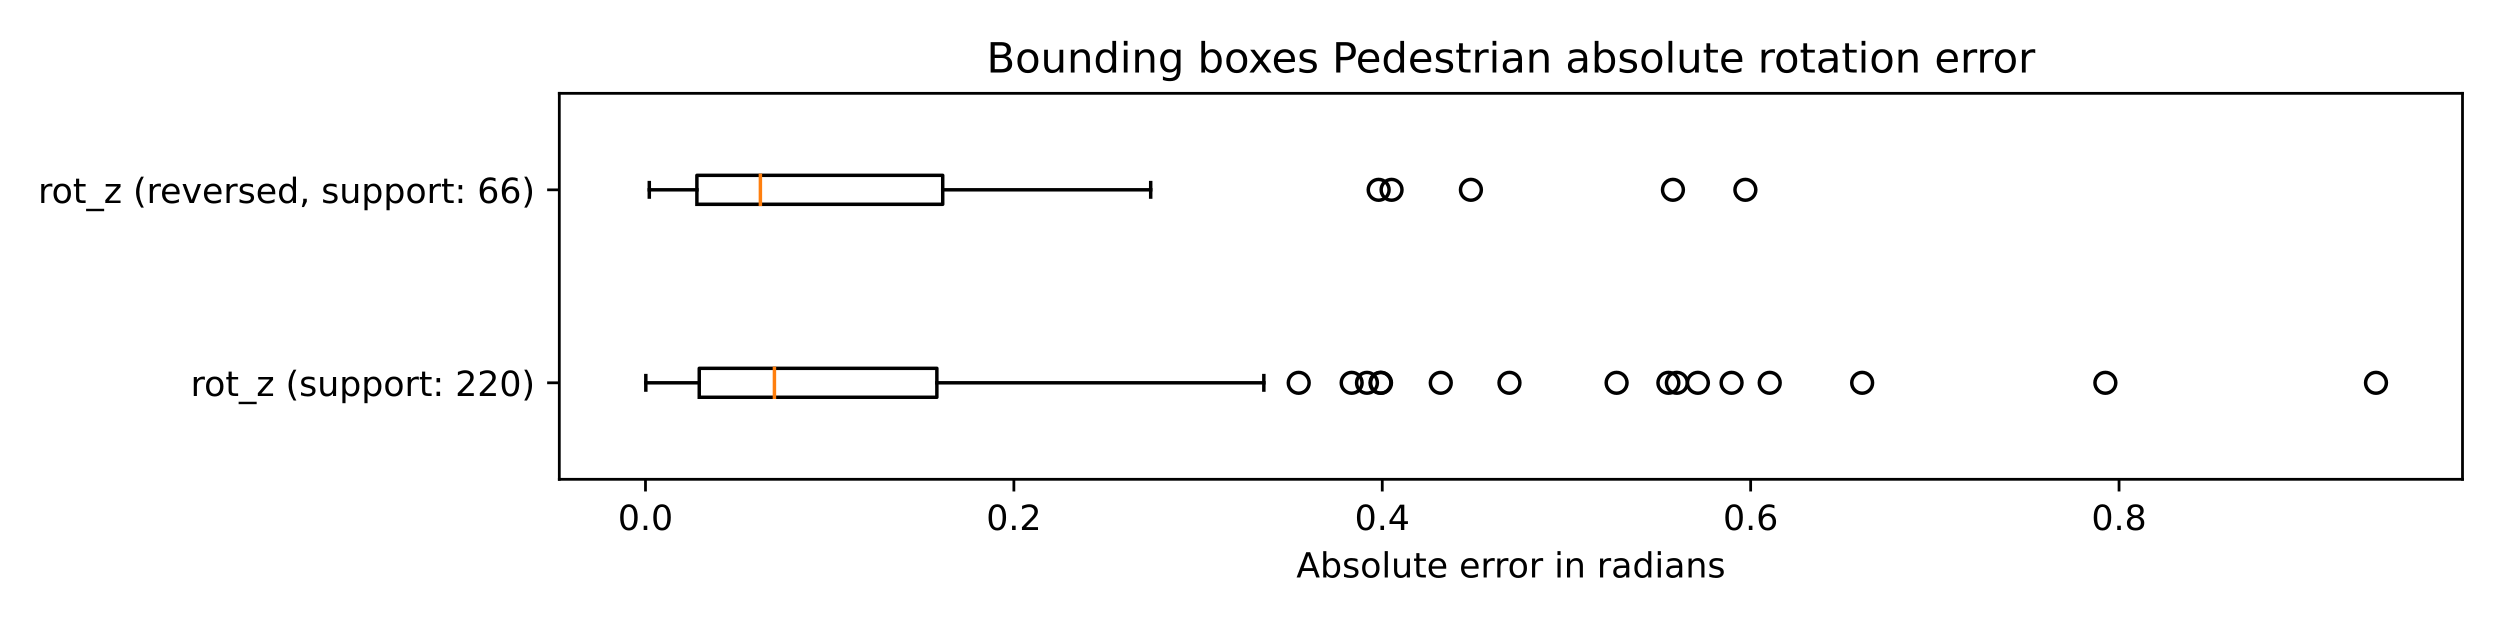
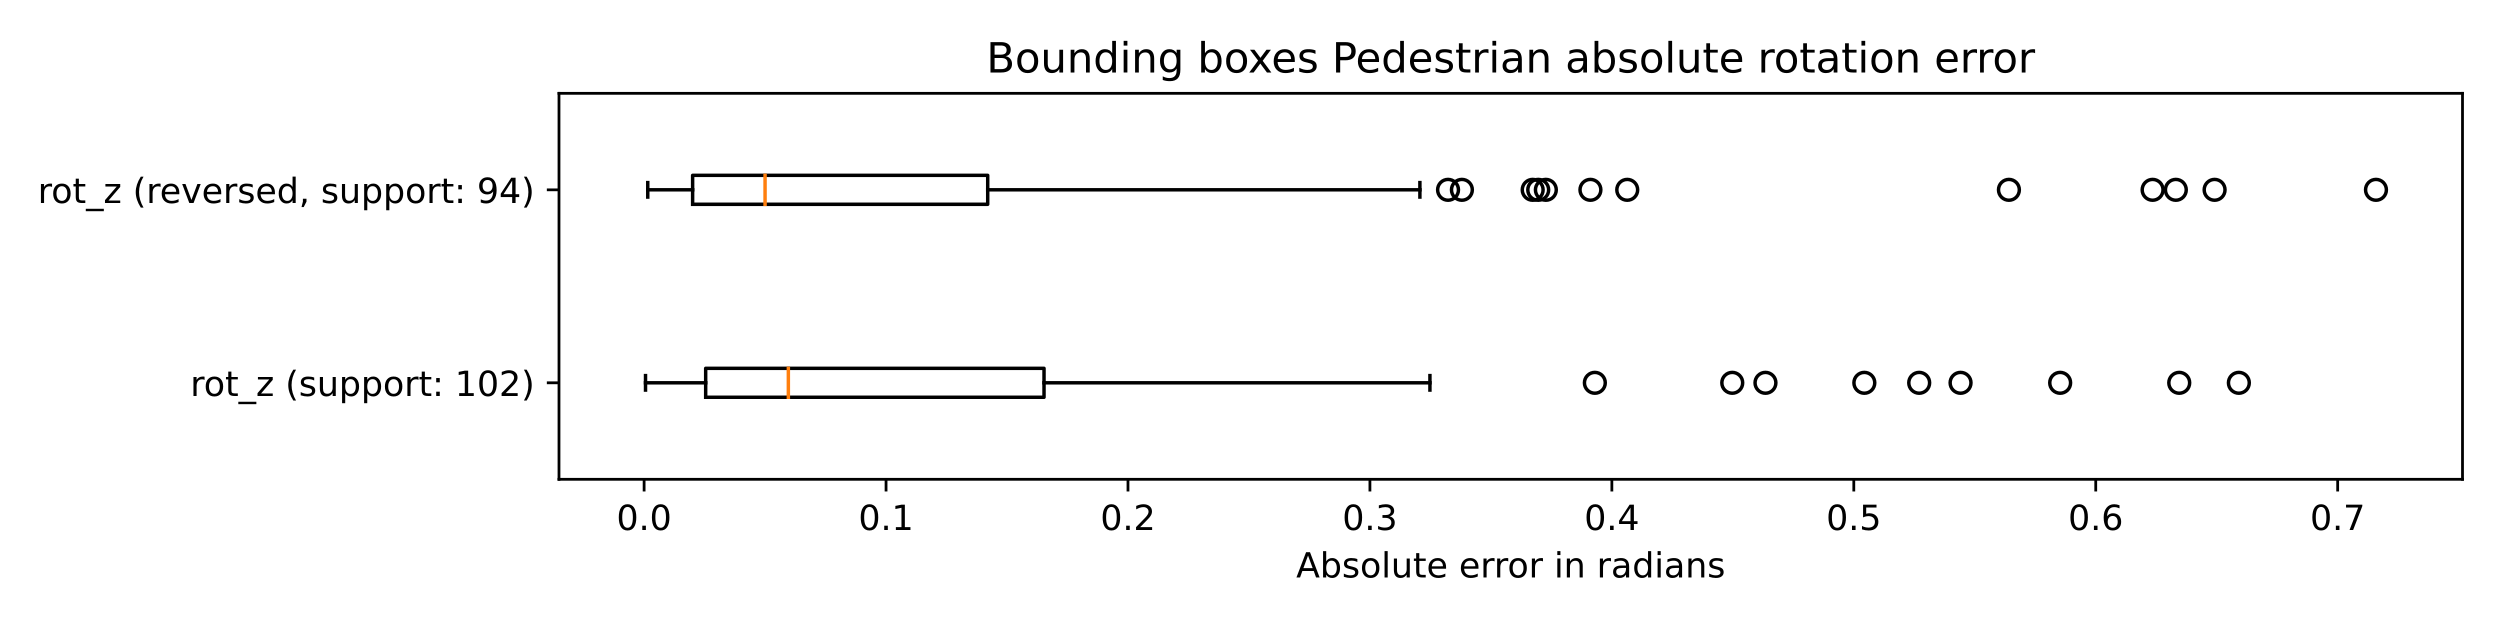
<svg xmlns="http://www.w3.org/2000/svg" xmlns:xlink="http://www.w3.org/1999/xlink" width="720pt" height="180pt" viewBox="0 0 720 180" version="1.1">
  <defs>
    <style type="text/css">*{stroke-linejoin: round; stroke-linecap: butt}</style>
  </defs>
  <g id="figure_1">
    <g id="patch_1">
      <path d="M 0 180  L 720 180  L 720 0  L 0 0  z " style="fill: #ffffff" />
    </g>
    <g id="axes_1">
      <g id="patch_2">
-         <path d="M 161.08 138.04  L 709.2 138.04  L 709.2 26.88  L 161.08 26.88  z " style="fill: #ffffff" />
+         <path d="M 160.99 138.04  L 709.2 138.04  L 709.2 26.88  L 160.99 26.88  z " style="fill: #ffffff" />
      </g>
      <g id="matplotlib.axis_1">
        <g id="xtick_1">
          <g id="line2d_1">
            <defs>
-               <path id="mb8ee60c4e0" d="M 0 0  L 0 3.5  " style="stroke: #000000; stroke-width: 0.8" />
+               <path id="mdb380f3cf2" d="M 0 0  L 0 3.5  " style="stroke: #000000; stroke-width: 0.8" />
            </defs>
            <g>
-               <use xlink:href="#mb8ee60c4e0" x="185.899" y="138.04" style="stroke: #000000; stroke-width: 0.8" />
+               <use xlink:href="#mdb380f3cf2" x="185.504" y="138.04" style="stroke: #000000; stroke-width: 0.8" />
            </g>
          </g>
          <g id="text_1">
-             <g transform="translate(177.9479 152.6384)scale(0.1 -0.1)">
+             <g transform="translate(177.5525 152.6384)scale(0.1 -0.1)">
              <defs>
                <path id="DejaVuSans-30" d="M 2034 4250  Q 1547 4250 1301 3770  Q 1056 3291 1056 2328  Q 1056 1369 1301 889  Q 1547 409 2034 409  Q 2525 409 2770 889  Q 3016 1369 3016 2328  Q 3016 3291 2770 3770  Q 2525 4250 2034 4250  z M 2034 4750  Q 2819 4750 3233 4129  Q 3647 3509 3647 2328  Q 3647 1150 3233 529  Q 2819 -91 2034 -91  Q 1250 -91 836 529  Q 422 1150 422 2328  Q 422 3509 836 4129  Q 1250 4750 2034 4750  z " transform="scale(0.015625)" />
                <path id="DejaVuSans-2e" d="M 684 794  L 1344 794  L 1344 0  L 684 0  L 684 794  z " transform="scale(0.015625)" />
              </defs>
              <use xlink:href="#DejaVuSans-30" />
              <use xlink:href="#DejaVuSans-2e" x="63.623" />
              <use xlink:href="#DejaVuSans-30" x="95.41" />
            </g>
          </g>
        </g>
        <g id="xtick_2">
          <g id="line2d_2">
            <g>
-               <use xlink:href="#mb8ee60c4e0" x="291.996" y="138.04" style="stroke: #000000; stroke-width: 0.8" />
+               <use xlink:href="#mdb380f3cf2" x="255.182" y="138.04" style="stroke: #000000; stroke-width: 0.8" />
            </g>
          </g>
          <g id="text_2">
-             <g transform="translate(284.0441 152.6384)scale(0.1 -0.1)">
-               <defs>
-                 <path id="DejaVuSans-32" d="M 1228 531  L 3431 531  L 3431 0  L 469 0  L 469 531  Q 828 903 1448 1529  Q 2069 2156 2228 2338  Q 2531 2678 2651 2914  Q 2772 3150 2772 3378  Q 2772 3750 2511 3984  Q 2250 4219 1831 4219  Q 1534 4219 1204 4116  Q 875 4013 500 3803  L 500 4441  Q 881 4594 1212 4672  Q 1544 4750 1819 4750  Q 2544 4750 2975 4387  Q 3406 4025 3406 3419  Q 3406 3131 3298 2873  Q 3191 2616 2906 2266  Q 2828 2175 2409 1742  Q 1991 1309 1228 531  z " transform="scale(0.015625)" />
-               </defs>
-               <use xlink:href="#DejaVuSans-30" />
-               <use xlink:href="#DejaVuSans-2e" x="63.623" />
-               <use xlink:href="#DejaVuSans-32" x="95.41" />
+             <g transform="translate(247.2302 152.6384)scale(0.1 -0.1)">
+               <defs>
+                 <path id="DejaVuSans-31" d="M 794 531  L 1825 531  L 1825 4091  L 703 3866  L 703 4441  L 1819 4666  L 2450 4666  L 2450 531  L 3481 531  L 3481 0  L 794 0  L 794 531  z " transform="scale(0.015625)" />
+               </defs>
+               <use xlink:href="#DejaVuSans-30" />
+               <use xlink:href="#DejaVuSans-2e" x="63.623" />
+               <use xlink:href="#DejaVuSans-31" x="95.41" />
            </g>
          </g>
        </g>
        <g id="xtick_3">
          <g id="line2d_3">
            <g>
-               <use xlink:href="#mb8ee60c4e0" x="398.092" y="138.04" style="stroke: #000000; stroke-width: 0.8" />
+               <use xlink:href="#mdb380f3cf2" x="324.86" y="138.04" style="stroke: #000000; stroke-width: 0.8" />
            </g>
          </g>
          <g id="text_3">
-             <g transform="translate(390.1403 152.6384)scale(0.1 -0.1)">
-               <defs>
-                 <path id="DejaVuSans-34" d="M 2419 4116  L 825 1625  L 2419 1625  L 2419 4116  z M 2253 4666  L 3047 4666  L 3047 1625  L 3713 1625  L 3713 1100  L 3047 1100  L 3047 0  L 2419 0  L 2419 1100  L 313 1100  L 313 1709  L 2253 4666  z " transform="scale(0.015625)" />
-               </defs>
-               <use xlink:href="#DejaVuSans-30" />
-               <use xlink:href="#DejaVuSans-2e" x="63.623" />
-               <use xlink:href="#DejaVuSans-34" x="95.41" />
+             <g transform="translate(316.908 152.6384)scale(0.1 -0.1)">
+               <defs>
+                 <path id="DejaVuSans-32" d="M 1228 531  L 3431 531  L 3431 0  L 469 0  L 469 531  Q 828 903 1448 1529  Q 2069 2156 2228 2338  Q 2531 2678 2651 2914  Q 2772 3150 2772 3378  Q 2772 3750 2511 3984  Q 2250 4219 1831 4219  Q 1534 4219 1204 4116  Q 875 4013 500 3803  L 500 4441  Q 881 4594 1212 4672  Q 1544 4750 1819 4750  Q 2544 4750 2975 4387  Q 3406 4025 3406 3419  Q 3406 3131 3298 2873  Q 3191 2616 2906 2266  Q 2828 2175 2409 1742  Q 1991 1309 1228 531  z " transform="scale(0.015625)" />
+               </defs>
+               <use xlink:href="#DejaVuSans-30" />
+               <use xlink:href="#DejaVuSans-2e" x="63.623" />
+               <use xlink:href="#DejaVuSans-32" x="95.41" />
            </g>
          </g>
        </g>
        <g id="xtick_4">
          <g id="line2d_4">
            <g>
-               <use xlink:href="#mb8ee60c4e0" x="504.188" y="138.04" style="stroke: #000000; stroke-width: 0.8" />
+               <use xlink:href="#mdb380f3cf2" x="394.537" y="138.04" style="stroke: #000000; stroke-width: 0.8" />
            </g>
          </g>
          <g id="text_4">
-             <g transform="translate(496.2365 152.6384)scale(0.1 -0.1)">
-               <defs>
-                 <path id="DejaVuSans-36" d="M 2113 2584  Q 1688 2584 1439 2293  Q 1191 2003 1191 1497  Q 1191 994 1439 701  Q 1688 409 2113 409  Q 2538 409 2786 701  Q 3034 994 3034 1497  Q 3034 2003 2786 2293  Q 2538 2584 2113 2584  z M 3366 4563  L 3366 3988  Q 3128 4100 2886 4159  Q 2644 4219 2406 4219  Q 1781 4219 1451 3797  Q 1122 3375 1075 2522  Q 1259 2794 1537 2939  Q 1816 3084 2150 3084  Q 2853 3084 3261 2657  Q 3669 2231 3669 1497  Q 3669 778 3244 343  Q 2819 -91 2113 -91  Q 1303 -91 875 529  Q 447 1150 447 2328  Q 447 3434 972 4092  Q 1497 4750 2381 4750  Q 2619 4750 2861 4703  Q 3103 4656 3366 4563  z " transform="scale(0.015625)" />
-               </defs>
-               <use xlink:href="#DejaVuSans-30" />
-               <use xlink:href="#DejaVuSans-2e" x="63.623" />
-               <use xlink:href="#DejaVuSans-36" x="95.41" />
+             <g transform="translate(386.5857 152.6384)scale(0.1 -0.1)">
+               <defs>
+                 <path id="DejaVuSans-33" d="M 2597 2516  Q 3050 2419 3304 2112  Q 3559 1806 3559 1356  Q 3559 666 3084 287  Q 2609 -91 1734 -91  Q 1441 -91 1130 -33  Q 819 25 488 141  L 488 750  Q 750 597 1062 519  Q 1375 441 1716 441  Q 2309 441 2620 675  Q 2931 909 2931 1356  Q 2931 1769 2642 2001  Q 2353 2234 1838 2234  L 1294 2234  L 1294 2753  L 1863 2753  Q 2328 2753 2575 2939  Q 2822 3125 2822 3475  Q 2822 3834 2567 4026  Q 2313 4219 1838 4219  Q 1578 4219 1281 4162  Q 984 4106 628 3988  L 628 4550  Q 988 4650 1302 4700  Q 1616 4750 1894 4750  Q 2613 4750 3031 4423  Q 3450 4097 3450 3541  Q 3450 3153 3228 2886  Q 3006 2619 2597 2516  z " transform="scale(0.015625)" />
+               </defs>
+               <use xlink:href="#DejaVuSans-30" />
+               <use xlink:href="#DejaVuSans-2e" x="63.623" />
+               <use xlink:href="#DejaVuSans-33" x="95.41" />
            </g>
          </g>
        </g>
        <g id="xtick_5">
          <g id="line2d_5">
            <g>
-               <use xlink:href="#mb8ee60c4e0" x="610.284" y="138.04" style="stroke: #000000; stroke-width: 0.8" />
+               <use xlink:href="#mdb380f3cf2" x="464.215" y="138.04" style="stroke: #000000; stroke-width: 0.8" />
            </g>
          </g>
          <g id="text_5">
-             <g transform="translate(602.3327 152.6384)scale(0.1 -0.1)">
-               <defs>
-                 <path id="DejaVuSans-38" d="M 2034 2216  Q 1584 2216 1326 1975  Q 1069 1734 1069 1313  Q 1069 891 1326 650  Q 1584 409 2034 409  Q 2484 409 2743 651  Q 3003 894 3003 1313  Q 3003 1734 2745 1975  Q 2488 2216 2034 2216  z M 1403 2484  Q 997 2584 770 2862  Q 544 3141 544 3541  Q 544 4100 942 4425  Q 1341 4750 2034 4750  Q 2731 4750 3128 4425  Q 3525 4100 3525 3541  Q 3525 3141 3298 2862  Q 3072 2584 2669 2484  Q 3125 2378 3379 2068  Q 3634 1759 3634 1313  Q 3634 634 3220 271  Q 2806 -91 2034 -91  Q 1263 -91 848 271  Q 434 634 434 1313  Q 434 1759 690 2068  Q 947 2378 1403 2484  z M 1172 3481  Q 1172 3119 1398 2916  Q 1625 2713 2034 2713  Q 2441 2713 2670 2916  Q 2900 3119 2900 3481  Q 2900 3844 2670 4047  Q 2441 4250 2034 4250  Q 1625 4250 1398 4047  Q 1172 3844 1172 3481  z " transform="scale(0.015625)" />
-               </defs>
-               <use xlink:href="#DejaVuSans-30" />
-               <use xlink:href="#DejaVuSans-2e" x="63.623" />
-               <use xlink:href="#DejaVuSans-38" x="95.41" />
-             </g>
-           </g>
-         </g>
-         <g id="text_6">
-           <g transform="translate(373.3392 166.3166)scale(0.1 -0.1)">
+             <g transform="translate(456.2635 152.6384)scale(0.1 -0.1)">
+               <defs>
+                 <path id="DejaVuSans-34" d="M 2419 4116  L 825 1625  L 2419 1625  L 2419 4116  z M 2253 4666  L 3047 4666  L 3047 1625  L 3713 1625  L 3713 1100  L 3047 1100  L 3047 0  L 2419 0  L 2419 1100  L 313 1100  L 313 1709  L 2253 4666  z " transform="scale(0.015625)" />
+               </defs>
+               <use xlink:href="#DejaVuSans-30" />
+               <use xlink:href="#DejaVuSans-2e" x="63.623" />
+               <use xlink:href="#DejaVuSans-34" x="95.41" />
+             </g>
+           </g>
+         </g>
+         <g id="xtick_6">
+           <g id="line2d_6">
+             <g>
+               <use xlink:href="#mdb380f3cf2" x="533.893" y="138.04" style="stroke: #000000; stroke-width: 0.8" />
+             </g>
+           </g>
+           <g id="text_6">
+             <g transform="translate(525.9413 152.6384)scale(0.1 -0.1)">
+               <defs>
+                 <path id="DejaVuSans-35" d="M 691 4666  L 3169 4666  L 3169 4134  L 1269 4134  L 1269 2991  Q 1406 3038 1543 3061  Q 1681 3084 1819 3084  Q 2600 3084 3056 2656  Q 3513 2228 3513 1497  Q 3513 744 3044 326  Q 2575 -91 1722 -91  Q 1428 -91 1123 -41  Q 819 9 494 109  L 494 744  Q 775 591 1075 516  Q 1375 441 1709 441  Q 2250 441 2565 725  Q 2881 1009 2881 1497  Q 2881 1984 2565 2268  Q 2250 2553 1709 2553  Q 1456 2553 1204 2497  Q 953 2441 691 2322  L 691 4666  z " transform="scale(0.015625)" />
+               </defs>
+               <use xlink:href="#DejaVuSans-30" />
+               <use xlink:href="#DejaVuSans-2e" x="63.623" />
+               <use xlink:href="#DejaVuSans-35" x="95.41" />
+             </g>
+           </g>
+         </g>
+         <g id="xtick_7">
+           <g id="line2d_7">
+             <g>
+               <use xlink:href="#mdb380f3cf2" x="603.571" y="138.04" style="stroke: #000000; stroke-width: 0.8" />
+             </g>
+           </g>
+           <g id="text_7">
+             <g transform="translate(595.619 152.6384)scale(0.1 -0.1)">
+               <defs>
+                 <path id="DejaVuSans-36" d="M 2113 2584  Q 1688 2584 1439 2293  Q 1191 2003 1191 1497  Q 1191 994 1439 701  Q 1688 409 2113 409  Q 2538 409 2786 701  Q 3034 994 3034 1497  Q 3034 2003 2786 2293  Q 2538 2584 2113 2584  z M 3366 4563  L 3366 3988  Q 3128 4100 2886 4159  Q 2644 4219 2406 4219  Q 1781 4219 1451 3797  Q 1122 3375 1075 2522  Q 1259 2794 1537 2939  Q 1816 3084 2150 3084  Q 2853 3084 3261 2657  Q 3669 2231 3669 1497  Q 3669 778 3244 343  Q 2819 -91 2113 -91  Q 1303 -91 875 529  Q 447 1150 447 2328  Q 447 3434 972 4092  Q 1497 4750 2381 4750  Q 2619 4750 2861 4703  Q 3103 4656 3366 4563  z " transform="scale(0.015625)" />
+               </defs>
+               <use xlink:href="#DejaVuSans-30" />
+               <use xlink:href="#DejaVuSans-2e" x="63.623" />
+               <use xlink:href="#DejaVuSans-36" x="95.41" />
+             </g>
+           </g>
+         </g>
+         <g id="xtick_8">
+           <g id="line2d_8">
+             <g>
+               <use xlink:href="#mdb380f3cf2" x="673.248" y="138.04" style="stroke: #000000; stroke-width: 0.8" />
+             </g>
+           </g>
+           <g id="text_8">
+             <g transform="translate(665.2968 152.6384)scale(0.1 -0.1)">
+               <defs>
+                 <path id="DejaVuSans-37" d="M 525 4666  L 3525 4666  L 3525 4397  L 1831 0  L 1172 0  L 2766 4134  L 525 4134  L 525 4666  z " transform="scale(0.015625)" />
+               </defs>
+               <use xlink:href="#DejaVuSans-30" />
+               <use xlink:href="#DejaVuSans-2e" x="63.623" />
+               <use xlink:href="#DejaVuSans-37" x="95.41" />
+             </g>
+           </g>
+         </g>
+         <g id="text_9">
+           <g transform="translate(373.2942 166.3166)scale(0.1 -0.1)">
            <defs>
              <path id="DejaVuSans-41" d="M 2188 4044  L 1331 1722  L 3047 1722  L 2188 4044  z M 1831 4666  L 2547 4666  L 4325 0  L 3669 0  L 3244 1197  L 1141 1197  L 716 0  L 50 0  L 1831 4666  z " transform="scale(0.015625)" />
              <path id="DejaVuSans-62" d="M 3116 1747  Q 3116 2381 2855 2742  Q 2594 3103 2138 3103  Q 1681 3103 1420 2742  Q 1159 2381 1159 1747  Q 1159 1113 1420 752  Q 1681 391 2138 391  Q 2594 391 2855 752  Q 3116 1113 3116 1747  z M 1159 2969  Q 1341 3281 1617 3432  Q 1894 3584 2278 3584  Q 2916 3584 3314 3078  Q 3713 2572 3713 1747  Q 3713 922 3314 415  Q 2916 -91 2278 -91  Q 1894 -91 1617 61  Q 1341 213 1159 525  L 1159 0  L 581 0  L 581 4863  L 1159 4863  L 1159 2969  z " transform="scale(0.015625)" />
              <path id="DejaVuSans-73" d="M 2834 3397  L 2834 2853  Q 2591 2978 2328 3040  Q 2066 3103 1784 3103  Q 1356 3103 1142 2972  Q 928 2841 928 2578  Q 928 2378 1081 2264  Q 1234 2150 1697 2047  L 1894 2003  Q 2506 1872 2764 1633  Q 3022 1394 3022 966  Q 3022 478 2636 193  Q 2250 -91 1575 -91  Q 1294 -91 989 -36  Q 684 19 347 128  L 347 722  Q 666 556 975 473  Q 1284 391 1588 391  Q 1994 391 2212 530  Q 2431 669 2431 922  Q 2431 1156 2273 1281  Q 2116 1406 1581 1522  L 1381 1569  Q 847 1681 609 1914  Q 372 2147 372 2553  Q 372 3047 722 3315  Q 1072 3584 1716 3584  Q 2034 3584 2315 3537  Q 2597 3491 2834 3397  z " transform="scale(0.015625)" />
              <path id="DejaVuSans-6f" d="M 1959 3097  Q 1497 3097 1228 2736  Q 959 2375 959 1747  Q 959 1119 1226 758  Q 1494 397 1959 397  Q 2419 397 2687 759  Q 2956 1122 2956 1747  Q 2956 2369 2687 2733  Q 2419 3097 1959 3097  z M 1959 3584  Q 2709 3584 3137 3096  Q 3566 2609 3566 1747  Q 3566 888 3137 398  Q 2709 -91 1959 -91  Q 1206 -91 779 398  Q 353 888 353 1747  Q 353 2609 779 3096  Q 1206 3584 1959 3584  z " transform="scale(0.015625)" />
              <path id="DejaVuSans-6c" d="M 603 4863  L 1178 4863  L 1178 0  L 603 0  L 603 4863  z " transform="scale(0.015625)" />
              <path id="DejaVuSans-75" d="M 544 1381  L 544 3500  L 1119 3500  L 1119 1403  Q 1119 906 1312 657  Q 1506 409 1894 409  Q 2359 409 2629 706  Q 2900 1003 2900 1516  L 2900 3500  L 3475 3500  L 3475 0  L 2900 0  L 2900 538  Q 2691 219 2414 64  Q 2138 -91 1772 -91  Q 1169 -91 856 284  Q 544 659 544 1381  z M 1991 3584  L 1991 3584  z " transform="scale(0.015625)" />
              <path id="DejaVuSans-74" d="M 1172 4494  L 1172 3500  L 2356 3500  L 2356 3053  L 1172 3053  L 1172 1153  Q 1172 725 1289 603  Q 1406 481 1766 481  L 2356 481  L 2356 0  L 1766 0  Q 1100 0 847 248  Q 594 497 594 1153  L 594 3053  L 172 3053  L 172 3500  L 594 3500  L 594 4494  L 1172 4494  z " transform="scale(0.015625)" />
              <path id="DejaVuSans-65" d="M 3597 1894  L 3597 1613  L 953 1613  Q 991 1019 1311 708  Q 1631 397 2203 397  Q 2534 397 2845 478  Q 3156 559 3463 722  L 3463 178  Q 3153 47 2828 -22  Q 2503 -91 2169 -91  Q 1331 -91 842 396  Q 353 884 353 1716  Q 353 2575 817 3079  Q 1281 3584 2069 3584  Q 2775 3584 3186 3129  Q 3597 2675 3597 1894  z M 3022 2063  Q 3016 2534 2758 2815  Q 2500 3097 2075 3097  Q 1594 3097 1305 2825  Q 1016 2553 972 2059  L 3022 2063  z " transform="scale(0.015625)" />
              <path id="DejaVuSans-20" transform="scale(0.015625)" />
              <path id="DejaVuSans-72" d="M 2631 2963  Q 2534 3019 2420 3045  Q 2306 3072 2169 3072  Q 1681 3072 1420 2755  Q 1159 2438 1159 1844  L 1159 0  L 581 0  L 581 3500  L 1159 3500  L 1159 2956  Q 1341 3275 1631 3429  Q 1922 3584 2338 3584  Q 2397 3584 2469 3576  Q 2541 3569 2628 3553  L 2631 2963  z " transform="scale(0.015625)" />
              <path id="DejaVuSans-69" d="M 603 3500  L 1178 3500  L 1178 0  L 603 0  L 603 3500  z M 603 4863  L 1178 4863  L 1178 4134  L 603 4134  L 603 4863  z " transform="scale(0.015625)" />
              <path id="DejaVuSans-6e" d="M 3513 2113  L 3513 0  L 2938 0  L 2938 2094  Q 2938 2591 2744 2837  Q 2550 3084 2163 3084  Q 1697 3084 1428 2787  Q 1159 2491 1159 1978  L 1159 0  L 581 0  L 581 3500  L 1159 3500  L 1159 2956  Q 1366 3272 1645 3428  Q 1925 3584 2291 3584  Q 2894 3584 3203 3211  Q 3513 2838 3513 2113  z " transform="scale(0.015625)" />
              <path id="DejaVuSans-61" d="M 2194 1759  Q 1497 1759 1228 1600  Q 959 1441 959 1056  Q 959 750 1161 570  Q 1363 391 1709 391  Q 2188 391 2477 730  Q 2766 1069 2766 1631  L 2766 1759  L 2194 1759  z M 3341 1997  L 3341 0  L 2766 0  L 2766 531  Q 2569 213 2275 61  Q 1981 -91 1556 -91  Q 1019 -91 701 211  Q 384 513 384 1019  Q 384 1609 779 1909  Q 1175 2209 1959 2209  L 2766 2209  L 2766 2266  Q 2766 2663 2505 2880  Q 2244 3097 1772 3097  Q 1472 3097 1187 3025  Q 903 2953 641 2809  L 641 3341  Q 956 3463 1253 3523  Q 1550 3584 1831 3584  Q 2591 3584 2966 3190  Q 3341 2797 3341 1997  z " transform="scale(0.015625)" />
              <path id="DejaVuSans-64" d="M 2906 2969  L 2906 4863  L 3481 4863  L 3481 0  L 2906 0  L 2906 525  Q 2725 213 2448 61  Q 2172 -91 1784 -91  Q 1150 -91 751 415  Q 353 922 353 1747  Q 353 2572 751 3078  Q 1150 3584 1784 3584  Q 2172 3584 2448 3432  Q 2725 3281 2906 2969  z M 947 1747  Q 947 1113 1208 752  Q 1469 391 1925 391  Q 2381 391 2643 752  Q 2906 1113 2906 1747  Q 2906 2381 2643 2742  Q 2381 3103 1925 3103  Q 1469 3103 1208 2742  Q 947 2381 947 1747  z " transform="scale(0.015625)" />
            </defs>
            <use xlink:href="#DejaVuSans-41" />
            <use xlink:href="#DejaVuSans-62" x="68.408" />
            <use xlink:href="#DejaVuSans-73" x="131.885" />
            <use xlink:href="#DejaVuSans-6f" x="183.984" />
            <use xlink:href="#DejaVuSans-6c" x="245.166" />
            <use xlink:href="#DejaVuSans-75" x="272.949" />
            <use xlink:href="#DejaVuSans-74" x="336.328" />
            <use xlink:href="#DejaVuSans-65" x="375.537" />
            <use xlink:href="#DejaVuSans-20" x="437.061" />
            <use xlink:href="#DejaVuSans-65" x="468.848" />
            <use xlink:href="#DejaVuSans-72" x="530.371" />
            <use xlink:href="#DejaVuSans-72" x="569.734" />
            <use xlink:href="#DejaVuSans-6f" x="608.598" />
            <use xlink:href="#DejaVuSans-72" x="669.779" />
            <use xlink:href="#DejaVuSans-20" x="710.893" />
            <use xlink:href="#DejaVuSans-69" x="742.68" />
            <use xlink:href="#DejaVuSans-6e" x="770.463" />
            <use xlink:href="#DejaVuSans-20" x="833.842" />
            <use xlink:href="#DejaVuSans-72" x="865.629" />
            <use xlink:href="#DejaVuSans-61" x="906.742" />
            <use xlink:href="#DejaVuSans-64" x="968.021" />
            <use xlink:href="#DejaVuSans-69" x="1031.498" />
            <use xlink:href="#DejaVuSans-61" x="1059.281" />
            <use xlink:href="#DejaVuSans-6e" x="1120.561" />
            <use xlink:href="#DejaVuSans-73" x="1183.939" />
          </g>
        </g>
      </g>
      <g id="matplotlib.axis_2">
        <g id="ytick_1">
-           <g id="line2d_6">
+           <g id="line2d_9">
            <defs>
-               <path id="m06d9826f06" d="M 0 0  L -3.5 0  " style="stroke: #000000; stroke-width: 0.8" />
+               <path id="m00d6b72db5" d="M 0 0  L -3.5 0  " style="stroke: #000000; stroke-width: 0.8" />
            </defs>
            <g>
-               <use xlink:href="#m06d9826f06" x="161.08" y="110.25" style="stroke: #000000; stroke-width: 0.8" />
-             </g>
-           </g>
-           <g id="text_7">
-             <g transform="translate(54.89719 114.0438)scale(0.1 -0.1)">
+               <use xlink:href="#m00d6b72db5" x="160.99" y="110.25" style="stroke: #000000; stroke-width: 0.8" />
+             </g>
+           </g>
+           <g id="text_10">
+             <g transform="translate(54.80719 114.0438)scale(0.1 -0.1)">
              <defs>
                <path id="DejaVuSans-5f" d="M 3263 -1063  L 3263 -1509  L -63 -1509  L -63 -1063  L 3263 -1063  z " transform="scale(0.015625)" />
                <path id="DejaVuSans-7a" d="M 353 3500  L 3084 3500  L 3084 2975  L 922 459  L 3084 459  L 3084 0  L 275 0  L 275 525  L 2438 3041  L 353 3041  L 353 3500  z " transform="scale(0.015625)" />
                <path id="DejaVuSans-28" d="M 1984 4856  Q 1566 4138 1362 3434  Q 1159 2731 1159 2009  Q 1159 1288 1364 580  Q 1569 -128 1984 -844  L 1484 -844  Q 1016 -109 783 600  Q 550 1309 550 2009  Q 550 2706 781 3412  Q 1013 4119 1484 4856  L 1984 4856  z " transform="scale(0.015625)" />
                <path id="DejaVuSans-70" d="M 1159 525  L 1159 -1331  L 581 -1331  L 581 3500  L 1159 3500  L 1159 2969  Q 1341 3281 1617 3432  Q 1894 3584 2278 3584  Q 2916 3584 3314 3078  Q 3713 2572 3713 1747  Q 3713 922 3314 415  Q 2916 -91 2278 -91  Q 1894 -91 1617 61  Q 1341 213 1159 525  z M 3116 1747  Q 3116 2381 2855 2742  Q 2594 3103 2138 3103  Q 1681 3103 1420 2742  Q 1159 2381 1159 1747  Q 1159 1113 1420 752  Q 1681 391 2138 391  Q 2594 391 2855 752  Q 3116 1113 3116 1747  z " transform="scale(0.015625)" />
                <path id="DejaVuSans-3a" d="M 750 794  L 1409 794  L 1409 0  L 750 0  L 750 794  z M 750 3309  L 1409 3309  L 1409 2516  L 750 2516  L 750 3309  z " transform="scale(0.015625)" />
                <path id="DejaVuSans-29" d="M 513 4856  L 1013 4856  Q 1481 4119 1714 3412  Q 1947 2706 1947 2009  Q 1947 1309 1714 600  Q 1481 -109 1013 -844  L 513 -844  Q 928 -128 1133 580  Q 1338 1288 1338 2009  Q 1338 2731 1133 3434  Q 928 4138 513 4856  z " transform="scale(0.015625)" />
              </defs>
              <use xlink:href="#DejaVuSans-72" />
              <use xlink:href="#DejaVuSans-6f" x="38.863" />
              <use xlink:href="#DejaVuSans-74" x="100.045" />
              <use xlink:href="#DejaVuSans-5f" x="139.254" />
              <use xlink:href="#DejaVuSans-7a" x="189.254" />
              <use xlink:href="#DejaVuSans-20" x="241.744" />
              <use xlink:href="#DejaVuSans-28" x="273.531" />
              <use xlink:href="#DejaVuSans-73" x="312.545" />
              <use xlink:href="#DejaVuSans-75" x="364.645" />
              <use xlink:href="#DejaVuSans-70" x="428.023" />
              <use xlink:href="#DejaVuSans-70" x="491.5" />
              <use xlink:href="#DejaVuSans-6f" x="554.977" />
              <use xlink:href="#DejaVuSans-72" x="616.158" />
              <use xlink:href="#DejaVuSans-74" x="657.271" />
              <use xlink:href="#DejaVuSans-3a" x="696.48" />
              <use xlink:href="#DejaVuSans-20" x="730.172" />
-               <use xlink:href="#DejaVuSans-32" x="761.959" />
-               <use xlink:href="#DejaVuSans-32" x="825.582" />
-               <use xlink:href="#DejaVuSans-30" x="889.205" />
+               <use xlink:href="#DejaVuSans-31" x="761.959" />
+               <use xlink:href="#DejaVuSans-30" x="825.582" />
+               <use xlink:href="#DejaVuSans-32" x="889.205" />
              <use xlink:href="#DejaVuSans-29" x="952.828" />
            </g>
          </g>
        </g>
        <g id="ytick_2">
-           <g id="line2d_7">
-             <g>
-               <use xlink:href="#m06d9826f06" x="161.08" y="54.67" style="stroke: #000000; stroke-width: 0.8" />
-             </g>
-           </g>
-           <g id="text_8">
-             <g transform="translate(10.97063 58.46922)scale(0.1 -0.1)">
+           <g id="line2d_10">
+             <g>
+               <use xlink:href="#m00d6b72db5" x="160.99" y="54.67" style="stroke: #000000; stroke-width: 0.8" />
+             </g>
+           </g>
+           <g id="text_11">
+             <g transform="translate(10.88063 58.46922)scale(0.1 -0.1)">
              <defs>
                <path id="DejaVuSans-76" d="M 191 3500  L 800 3500  L 1894 563  L 2988 3500  L 3597 3500  L 2284 0  L 1503 0  L 191 3500  z " transform="scale(0.015625)" />
                <path id="DejaVuSans-2c" d="M 750 794  L 1409 794  L 1409 256  L 897 -744  L 494 -744  L 750 256  L 750 794  z " transform="scale(0.015625)" />
+                 <path id="DejaVuSans-39" d="M 703 97  L 703 672  Q 941 559 1184 500  Q 1428 441 1663 441  Q 2288 441 2617 861  Q 2947 1281 2994 2138  Q 2813 1869 2534 1725  Q 2256 1581 1919 1581  Q 1219 1581 811 2004  Q 403 2428 403 3163  Q 403 3881 828 4315  Q 1253 4750 1959 4750  Q 2769 4750 3195 4129  Q 3622 3509 3622 2328  Q 3622 1225 3098 567  Q 2575 -91 1691 -91  Q 1453 -91 1209 -44  Q 966 3 703 97  z M 1959 2075  Q 2384 2075 2632 2365  Q 2881 2656 2881 3163  Q 2881 3666 2632 3958  Q 2384 4250 1959 4250  Q 1534 4250 1286 3958  Q 1038 3666 1038 3163  Q 1038 2656 1286 2365  Q 1534 2075 1959 2075  z " transform="scale(0.015625)" />
              </defs>
              <use xlink:href="#DejaVuSans-72" />
              <use xlink:href="#DejaVuSans-6f" x="38.863" />
              <use xlink:href="#DejaVuSans-74" x="100.045" />
              <use xlink:href="#DejaVuSans-5f" x="139.254" />
              <use xlink:href="#DejaVuSans-7a" x="189.254" />
              <use xlink:href="#DejaVuSans-20" x="241.744" />
              <use xlink:href="#DejaVuSans-28" x="273.531" />
              <use xlink:href="#DejaVuSans-72" x="312.545" />
              <use xlink:href="#DejaVuSans-65" x="351.408" />
              <use xlink:href="#DejaVuSans-76" x="412.932" />
              <use xlink:href="#DejaVuSans-65" x="472.111" />
              <use xlink:href="#DejaVuSans-72" x="533.635" />
              <use xlink:href="#DejaVuSans-73" x="574.748" />
              <use xlink:href="#DejaVuSans-65" x="626.848" />
              <use xlink:href="#DejaVuSans-64" x="688.371" />
              <use xlink:href="#DejaVuSans-2c" x="751.848" />
              <use xlink:href="#DejaVuSans-20" x="783.635" />
              <use xlink:href="#DejaVuSans-73" x="815.422" />
              <use xlink:href="#DejaVuSans-75" x="867.521" />
              <use xlink:href="#DejaVuSans-70" x="930.9" />
              <use xlink:href="#DejaVuSans-70" x="994.377" />
              <use xlink:href="#DejaVuSans-6f" x="1057.854" />
              <use xlink:href="#DejaVuSans-72" x="1119.035" />
              <use xlink:href="#DejaVuSans-74" x="1160.148" />
              <use xlink:href="#DejaVuSans-3a" x="1199.357" />
              <use xlink:href="#DejaVuSans-20" x="1233.049" />
-               <use xlink:href="#DejaVuSans-36" x="1264.836" />
-               <use xlink:href="#DejaVuSans-36" x="1328.459" />
+               <use xlink:href="#DejaVuSans-39" x="1264.836" />
+               <use xlink:href="#DejaVuSans-34" x="1328.459" />
              <use xlink:href="#DejaVuSans-29" x="1392.082" />
            </g>
          </g>
        </g>
      </g>
-       <g id="line2d_8">
-         <path d="M 201.384 114.418  L 201.384 106.082  L 269.818 106.082  L 269.818 114.418  L 201.384 114.418  " clip-path="url(#pc46231540d)" style="fill: none; stroke: #000000; stroke-linecap: square" />
-       </g>
-       <g id="line2d_9">
-         <path d="M 201.384 110.25  L 185.995 110.25  " clip-path="url(#pc46231540d)" style="fill: none; stroke: #000000; stroke-linecap: square" />
-       </g>
-       <g id="line2d_10">
-         <path d="M 269.818 110.25  L 363.986 110.25  " clip-path="url(#pc46231540d)" style="fill: none; stroke: #000000; stroke-linecap: square" />
-       </g>
      <g id="line2d_11">
-         <path d="M 185.995 112.334  L 185.995 108.166  " clip-path="url(#pc46231540d)" style="fill: none; stroke: #000000; stroke-linecap: square" />
+         <path d="M 203.234 114.418  L 203.234 106.082  L 300.679 106.082  L 300.679 114.418  L 203.234 114.418  " clip-path="url(#pe2a66088a8)" style="fill: none; stroke: #000000; stroke-linecap: square" />
      </g>
      <g id="line2d_12">
-         <path d="M 363.986 112.334  L 363.986 108.166  " clip-path="url(#pc46231540d)" style="fill: none; stroke: #000000; stroke-linecap: square" />
+         <path d="M 203.234 110.25  L 185.909 110.25  " clip-path="url(#pe2a66088a8)" style="fill: none; stroke: #000000; stroke-linecap: square" />
      </g>
      <g id="line2d_13">
+         <path d="M 300.679 110.25  L 411.819 110.25  " clip-path="url(#pe2a66088a8)" style="fill: none; stroke: #000000; stroke-linecap: square" />
+       </g>
+       <g id="line2d_14">
+         <path d="M 185.909 112.334  L 185.909 108.166  " clip-path="url(#pe2a66088a8)" style="fill: none; stroke: #000000; stroke-linecap: square" />
+       </g>
+       <g id="line2d_15">
+         <path d="M 411.819 112.334  L 411.819 108.166  " clip-path="url(#pe2a66088a8)" style="fill: none; stroke: #000000; stroke-linecap: square" />
+       </g>
+       <g id="line2d_16">
        <defs>
-           <path id="m5059abcd4f" d="M 0 3  C 0.796 3 1.559 2.684 2.121 2.121  C 2.684 1.559 3 0.796 3 0  C 3 -0.796 2.684 -1.559 2.121 -2.121  C 1.559 -2.684 0.796 -3 0 -3  C -0.796 -3 -1.559 -2.684 -2.121 -2.121  C -2.684 -1.559 -3 -0.796 -3 0  C -3 0.796 -2.684 1.559 -2.121 2.121  C -1.559 2.684 -0.796 3 0 3  z " style="stroke: #000000" />
+           <path id="me93258d76f" d="M 0 3  C 0.796 3 1.559 2.684 2.121 2.121  C 2.684 1.559 3 0.796 3 0  C 3 -0.796 2.684 -1.559 2.121 -2.121  C 1.559 -2.684 0.796 -3 0 -3  C -0.796 -3 -1.559 -2.684 -2.121 -2.121  C -2.684 -1.559 -3 -0.796 -3 0  C -3 0.796 -2.684 1.559 -2.121 2.121  C -1.559 2.684 -0.796 3 0 3  z " style="stroke: #000000" />
        </defs>
-         <g clip-path="url(#pc46231540d)">
-           <use xlink:href="#m5059abcd4f" x="482.94" y="110.25" style="fill-opacity: 0; stroke: #000000" />
-           <use xlink:href="#m5059abcd4f" x="606.345" y="110.25" style="fill-opacity: 0; stroke: #000000" />
-           <use xlink:href="#m5059abcd4f" x="389.275" y="110.25" style="fill-opacity: 0; stroke: #000000" />
-           <use xlink:href="#m5059abcd4f" x="536.299" y="110.25" style="fill-opacity: 0; stroke: #000000" />
-           <use xlink:href="#m5059abcd4f" x="684.285" y="110.25" style="fill-opacity: 0; stroke: #000000" />
-           <use xlink:href="#m5059abcd4f" x="393.689" y="110.25" style="fill-opacity: 0; stroke: #000000" />
-           <use xlink:href="#m5059abcd4f" x="414.941" y="110.25" style="fill-opacity: 0; stroke: #000000" />
-           <use xlink:href="#m5059abcd4f" x="397.731" y="110.25" style="fill-opacity: 0; stroke: #000000" />
-           <use xlink:href="#m5059abcd4f" x="397.576" y="110.25" style="fill-opacity: 0; stroke: #000000" />
-           <use xlink:href="#m5059abcd4f" x="374.032" y="110.25" style="fill-opacity: 0; stroke: #000000" />
-           <use xlink:href="#m5059abcd4f" x="465.583" y="110.25" style="fill-opacity: 0; stroke: #000000" />
-           <use xlink:href="#m5059abcd4f" x="488.994" y="110.25" style="fill-opacity: 0; stroke: #000000" />
-           <use xlink:href="#m5059abcd4f" x="434.725" y="110.25" style="fill-opacity: 0; stroke: #000000" />
-           <use xlink:href="#m5059abcd4f" x="480.495" y="110.25" style="fill-opacity: 0; stroke: #000000" />
-           <use xlink:href="#m5059abcd4f" x="498.689" y="110.25" style="fill-opacity: 0; stroke: #000000" />
-           <use xlink:href="#m5059abcd4f" x="509.68" y="110.25" style="fill-opacity: 0; stroke: #000000" />
-         </g>
-       </g>
-       <g id="line2d_14">
-         <path d="M 200.704 58.839  L 200.704 50.502  L 271.503 50.502  L 271.503 58.839  L 200.704 58.839  " clip-path="url(#pc46231540d)" style="fill: none; stroke: #000000; stroke-linecap: square" />
-       </g>
-       <g id="line2d_15">
-         <path d="M 200.704 54.67  L 186.999 54.67  " clip-path="url(#pc46231540d)" style="fill: none; stroke: #000000; stroke-linecap: square" />
-       </g>
-       <g id="line2d_16">
-         <path d="M 271.503 54.67  L 331.399 54.67  " clip-path="url(#pc46231540d)" style="fill: none; stroke: #000000; stroke-linecap: square" />
+         <g clip-path="url(#pe2a66088a8)">
+           <use xlink:href="#me93258d76f" x="508.452" y="110.25" style="fill-opacity: 0; stroke: #000000" />
+           <use xlink:href="#me93258d76f" x="564.641" y="110.25" style="fill-opacity: 0; stroke: #000000" />
+           <use xlink:href="#me93258d76f" x="644.793" y="110.25" style="fill-opacity: 0; stroke: #000000" />
+           <use xlink:href="#me93258d76f" x="627.62" y="110.25" style="fill-opacity: 0; stroke: #000000" />
+           <use xlink:href="#me93258d76f" x="498.89" y="110.25" style="fill-opacity: 0; stroke: #000000" />
+           <use xlink:href="#me93258d76f" x="593.328" y="110.25" style="fill-opacity: 0; stroke: #000000" />
+           <use xlink:href="#me93258d76f" x="459.317" y="110.25" style="fill-opacity: 0; stroke: #000000" />
+           <use xlink:href="#me93258d76f" x="552.729" y="110.25" style="fill-opacity: 0; stroke: #000000" />
+           <use xlink:href="#me93258d76f" x="536.929" y="110.25" style="fill-opacity: 0; stroke: #000000" />
+         </g>
      </g>
      <g id="line2d_17">
-         <path d="M 186.999 56.754  L 186.999 52.586  " clip-path="url(#pc46231540d)" style="fill: none; stroke: #000000; stroke-linecap: square" />
+         <path d="M 199.476 58.839  L 199.476 50.502  L 284.46 50.502  L 284.46 58.839  L 199.476 58.839  " clip-path="url(#pe2a66088a8)" style="fill: none; stroke: #000000; stroke-linecap: square" />
      </g>
      <g id="line2d_18">
-         <path d="M 331.399 56.754  L 331.399 52.586  " clip-path="url(#pc46231540d)" style="fill: none; stroke: #000000; stroke-linecap: square" />
+         <path d="M 199.476 54.67  L 186.553 54.67  " clip-path="url(#pe2a66088a8)" style="fill: none; stroke: #000000; stroke-linecap: square" />
      </g>
      <g id="line2d_19">
-         <g clip-path="url(#pc46231540d)">
-           <use xlink:href="#m5059abcd4f" x="423.622" y="54.67" style="fill-opacity: 0; stroke: #000000" />
-           <use xlink:href="#m5059abcd4f" x="502.668" y="54.67" style="fill-opacity: 0; stroke: #000000" />
-           <use xlink:href="#m5059abcd4f" x="397.055" y="54.67" style="fill-opacity: 0; stroke: #000000" />
-           <use xlink:href="#m5059abcd4f" x="481.806" y="54.67" style="fill-opacity: 0; stroke: #000000" />
-           <use xlink:href="#m5059abcd4f" x="400.773" y="54.67" style="fill-opacity: 0; stroke: #000000" />
-         </g>
+         <path d="M 284.46 54.67  L 408.929 54.67  " clip-path="url(#pe2a66088a8)" style="fill: none; stroke: #000000; stroke-linecap: square" />
      </g>
      <g id="line2d_20">
-         <path d="M 223.033 114.418  L 223.033 106.082  " clip-path="url(#pc46231540d)" style="fill: none; stroke: #ff7f0e; stroke-linecap: square" />
+         <path d="M 186.553 56.754  L 186.553 52.586  " clip-path="url(#pe2a66088a8)" style="fill: none; stroke: #000000; stroke-linecap: square" />
      </g>
      <g id="line2d_21">
-         <path d="M 218.993 58.839  L 218.993 50.502  " clip-path="url(#pc46231540d)" style="fill: none; stroke: #ff7f0e; stroke-linecap: square" />
+         <path d="M 408.929 56.754  L 408.929 52.586  " clip-path="url(#pe2a66088a8)" style="fill: none; stroke: #000000; stroke-linecap: square" />
+       </g>
+       <g id="line2d_22">
+         <g clip-path="url(#pe2a66088a8)">
+           <use xlink:href="#me93258d76f" x="684.281" y="54.67" style="fill-opacity: 0; stroke: #000000" />
+           <use xlink:href="#me93258d76f" x="637.805" y="54.67" style="fill-opacity: 0; stroke: #000000" />
+           <use xlink:href="#me93258d76f" x="441.412" y="54.67" style="fill-opacity: 0; stroke: #000000" />
+           <use xlink:href="#me93258d76f" x="468.645" y="54.67" style="fill-opacity: 0; stroke: #000000" />
+           <use xlink:href="#me93258d76f" x="417.037" y="54.67" style="fill-opacity: 0; stroke: #000000" />
+           <use xlink:href="#me93258d76f" x="619.951" y="54.67" style="fill-opacity: 0; stroke: #000000" />
+           <use xlink:href="#me93258d76f" x="578.569" y="54.67" style="fill-opacity: 0; stroke: #000000" />
+           <use xlink:href="#me93258d76f" x="626.64" y="54.67" style="fill-opacity: 0; stroke: #000000" />
+           <use xlink:href="#me93258d76f" x="445.207" y="54.67" style="fill-opacity: 0; stroke: #000000" />
+           <use xlink:href="#me93258d76f" x="443.008" y="54.67" style="fill-opacity: 0; stroke: #000000" />
+           <use xlink:href="#me93258d76f" x="458.042" y="54.67" style="fill-opacity: 0; stroke: #000000" />
+           <use xlink:href="#me93258d76f" x="421.028" y="54.67" style="fill-opacity: 0; stroke: #000000" />
+         </g>
+       </g>
+       <g id="line2d_23">
+         <path d="M 227.044 114.418  L 227.044 106.082  " clip-path="url(#pe2a66088a8)" style="fill: none; stroke: #ff7f0e; stroke-linecap: square" />
+       </g>
+       <g id="line2d_24">
+         <path d="M 220.338 58.839  L 220.338 50.502  " clip-path="url(#pe2a66088a8)" style="fill: none; stroke: #ff7f0e; stroke-linecap: square" />
      </g>
      <g id="patch_3">
-         <path d="M 161.08 138.04  L 161.08 26.88  " style="fill: none; stroke: #000000; stroke-width: 0.8; stroke-linejoin: miter; stroke-linecap: square" />
+         <path d="M 160.99 138.04  L 160.99 26.88  " style="fill: none; stroke: #000000; stroke-width: 0.8; stroke-linejoin: miter; stroke-linecap: square" />
      </g>
      <g id="patch_4">
        <path d="M 709.2 138.04  L 709.2 26.88  " style="fill: none; stroke: #000000; stroke-width: 0.8; stroke-linejoin: miter; stroke-linecap: square" />
      </g>
      <g id="patch_5">
-         <path d="M 161.08 138.04  L 709.2 138.04  " style="fill: none; stroke: #000000; stroke-width: 0.8; stroke-linejoin: miter; stroke-linecap: square" />
+         <path d="M 160.99 138.04  L 709.2 138.04  " style="fill: none; stroke: #000000; stroke-width: 0.8; stroke-linejoin: miter; stroke-linecap: square" />
      </g>
      <g id="patch_6">
-         <path d="M 161.08 26.88  L 709.2 26.88  " style="fill: none; stroke: #000000; stroke-width: 0.8; stroke-linejoin: miter; stroke-linecap: square" />
-       </g>
-       <g id="text_9">
-         <g transform="translate(284.1237 20.88)scale(0.12 -0.12)">
+         <path d="M 160.99 26.88  L 709.2 26.88  " style="fill: none; stroke: #000000; stroke-width: 0.8; stroke-linejoin: miter; stroke-linecap: square" />
+       </g>
+       <g id="text_12">
+         <g transform="translate(284.0788 20.88)scale(0.12 -0.12)">
          <defs>
            <path id="DejaVuSans-42" d="M 1259 2228  L 1259 519  L 2272 519  Q 2781 519 3026 730  Q 3272 941 3272 1375  Q 3272 1813 3026 2020  Q 2781 2228 2272 2228  L 1259 2228  z M 1259 4147  L 1259 2741  L 2194 2741  Q 2656 2741 2882 2914  Q 3109 3088 3109 3444  Q 3109 3797 2882 3972  Q 2656 4147 2194 4147  L 1259 4147  z M 628 4666  L 2241 4666  Q 2963 4666 3353 4366  Q 3744 4066 3744 3513  Q 3744 3084 3544 2831  Q 3344 2578 2956 2516  Q 3422 2416 3680 2098  Q 3938 1781 3938 1306  Q 3938 681 3513 340  Q 3088 0 2303 0  L 628 0  L 628 4666  z " transform="scale(0.015625)" />
            <path id="DejaVuSans-67" d="M 2906 1791  Q 2906 2416 2648 2759  Q 2391 3103 1925 3103  Q 1463 3103 1205 2759  Q 947 2416 947 1791  Q 947 1169 1205 825  Q 1463 481 1925 481  Q 2391 481 2648 825  Q 2906 1169 2906 1791  z M 3481 434  Q 3481 -459 3084 -895  Q 2688 -1331 1869 -1331  Q 1566 -1331 1297 -1286  Q 1028 -1241 775 -1147  L 775 -588  Q 1028 -725 1275 -790  Q 1522 -856 1778 -856  Q 2344 -856 2625 -561  Q 2906 -266 2906 331  L 2906 616  Q 2728 306 2450 153  Q 2172 0 1784 0  Q 1141 0 747 490  Q 353 981 353 1791  Q 353 2603 747 3093  Q 1141 3584 1784 3584  Q 2172 3584 2450 3431  Q 2728 3278 2906 2969  L 2906 3500  L 3481 3500  L 3481 434  z " transform="scale(0.015625)" />
            <path id="DejaVuSans-78" d="M 3513 3500  L 2247 1797  L 3578 0  L 2900 0  L 1881 1375  L 863 0  L 184 0  L 1544 1831  L 300 3500  L 978 3500  L 1906 2253  L 2834 3500  L 3513 3500  z " transform="scale(0.015625)" />
            <path id="DejaVuSans-50" d="M 1259 4147  L 1259 2394  L 2053 2394  Q 2494 2394 2734 2622  Q 2975 2850 2975 3272  Q 2975 3691 2734 3919  Q 2494 4147 2053 4147  L 1259 4147  z M 628 4666  L 2053 4666  Q 2838 4666 3239 4311  Q 3641 3956 3641 3272  Q 3641 2581 3239 2228  Q 2838 1875 2053 1875  L 1259 1875  L 1259 0  L 628 0  L 628 4666  z " transform="scale(0.015625)" />
          </defs>
          <use xlink:href="#DejaVuSans-42" />
          <use xlink:href="#DejaVuSans-6f" x="68.604" />
          <use xlink:href="#DejaVuSans-75" x="129.785" />
          <use xlink:href="#DejaVuSans-6e" x="193.164" />
          <use xlink:href="#DejaVuSans-64" x="256.543" />
          <use xlink:href="#DejaVuSans-69" x="320.02" />
          <use xlink:href="#DejaVuSans-6e" x="347.803" />
          <use xlink:href="#DejaVuSans-67" x="411.182" />
          <use xlink:href="#DejaVuSans-20" x="474.658" />
          <use xlink:href="#DejaVuSans-62" x="506.445" />
          <use xlink:href="#DejaVuSans-6f" x="569.922" />
          <use xlink:href="#DejaVuSans-78" x="627.979" />
          <use xlink:href="#DejaVuSans-65" x="684.033" />
          <use xlink:href="#DejaVuSans-73" x="745.557" />
          <use xlink:href="#DejaVuSans-20" x="797.656" />
          <use xlink:href="#DejaVuSans-50" x="829.443" />
          <use xlink:href="#DejaVuSans-65" x="886.121" />
          <use xlink:href="#DejaVuSans-64" x="947.645" />
          <use xlink:href="#DejaVuSans-65" x="1011.121" />
          <use xlink:href="#DejaVuSans-73" x="1072.645" />
          <use xlink:href="#DejaVuSans-74" x="1124.744" />
          <use xlink:href="#DejaVuSans-72" x="1163.953" />
          <use xlink:href="#DejaVuSans-69" x="1205.066" />
          <use xlink:href="#DejaVuSans-61" x="1232.85" />
          <use xlink:href="#DejaVuSans-6e" x="1294.129" />
          <use xlink:href="#DejaVuSans-20" x="1357.508" />
          <use xlink:href="#DejaVuSans-61" x="1389.295" />
          <use xlink:href="#DejaVuSans-62" x="1450.574" />
          <use xlink:href="#DejaVuSans-73" x="1514.051" />
          <use xlink:href="#DejaVuSans-6f" x="1566.15" />
          <use xlink:href="#DejaVuSans-6c" x="1627.332" />
          <use xlink:href="#DejaVuSans-75" x="1655.115" />
          <use xlink:href="#DejaVuSans-74" x="1718.494" />
          <use xlink:href="#DejaVuSans-65" x="1757.703" />
          <use xlink:href="#DejaVuSans-20" x="1819.227" />
          <use xlink:href="#DejaVuSans-72" x="1851.014" />
          <use xlink:href="#DejaVuSans-6f" x="1889.877" />
          <use xlink:href="#DejaVuSans-74" x="1951.059" />
          <use xlink:href="#DejaVuSans-61" x="1990.268" />
          <use xlink:href="#DejaVuSans-74" x="2051.547" />
          <use xlink:href="#DejaVuSans-69" x="2090.756" />
          <use xlink:href="#DejaVuSans-6f" x="2118.539" />
          <use xlink:href="#DejaVuSans-6e" x="2179.721" />
          <use xlink:href="#DejaVuSans-20" x="2243.1" />
          <use xlink:href="#DejaVuSans-65" x="2274.887" />
          <use xlink:href="#DejaVuSans-72" x="2336.41" />
          <use xlink:href="#DejaVuSans-72" x="2375.773" />
          <use xlink:href="#DejaVuSans-6f" x="2414.637" />
          <use xlink:href="#DejaVuSans-72" x="2475.818" />
        </g>
      </g>
    </g>
  </g>
  <defs>
-     <clipPath id="pc46231540d">
-       <rect x="161.08" y="26.88" width="548.12" height="111.16" />
+     <clipPath id="pe2a66088a8">
+       <rect x="160.99" y="26.88" width="548.21" height="111.16" />
    </clipPath>
  </defs>
</svg>
